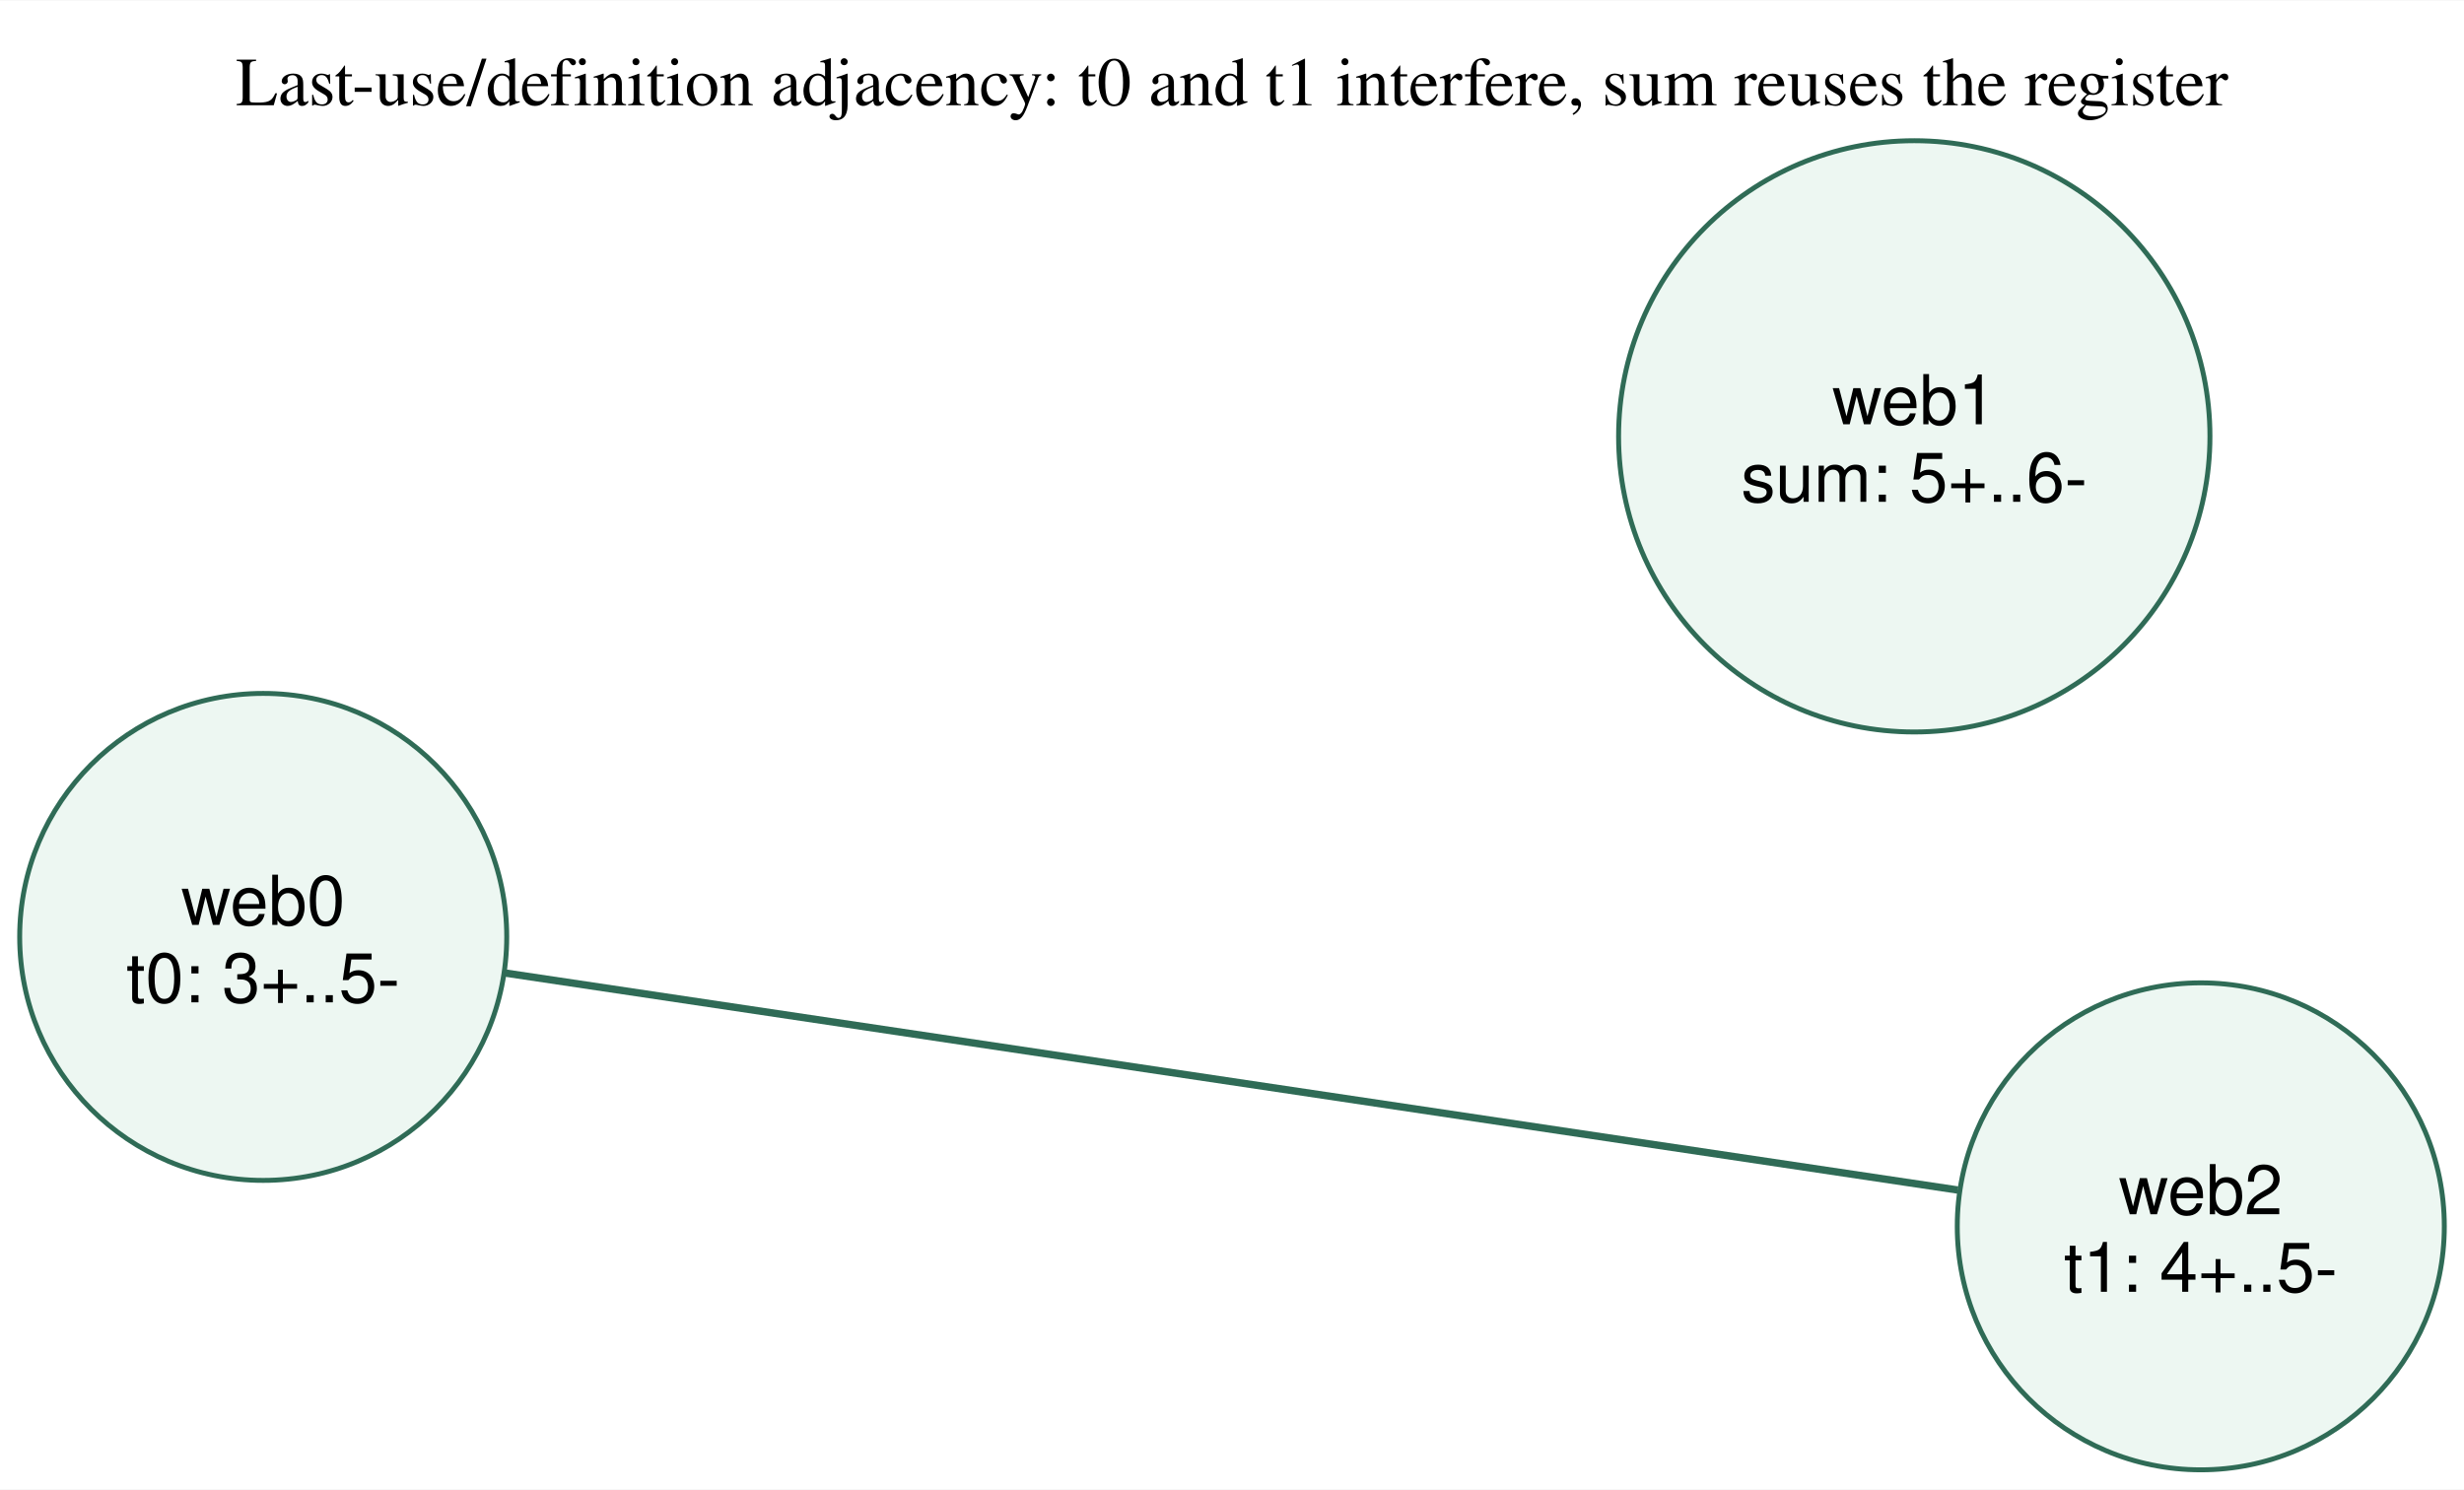
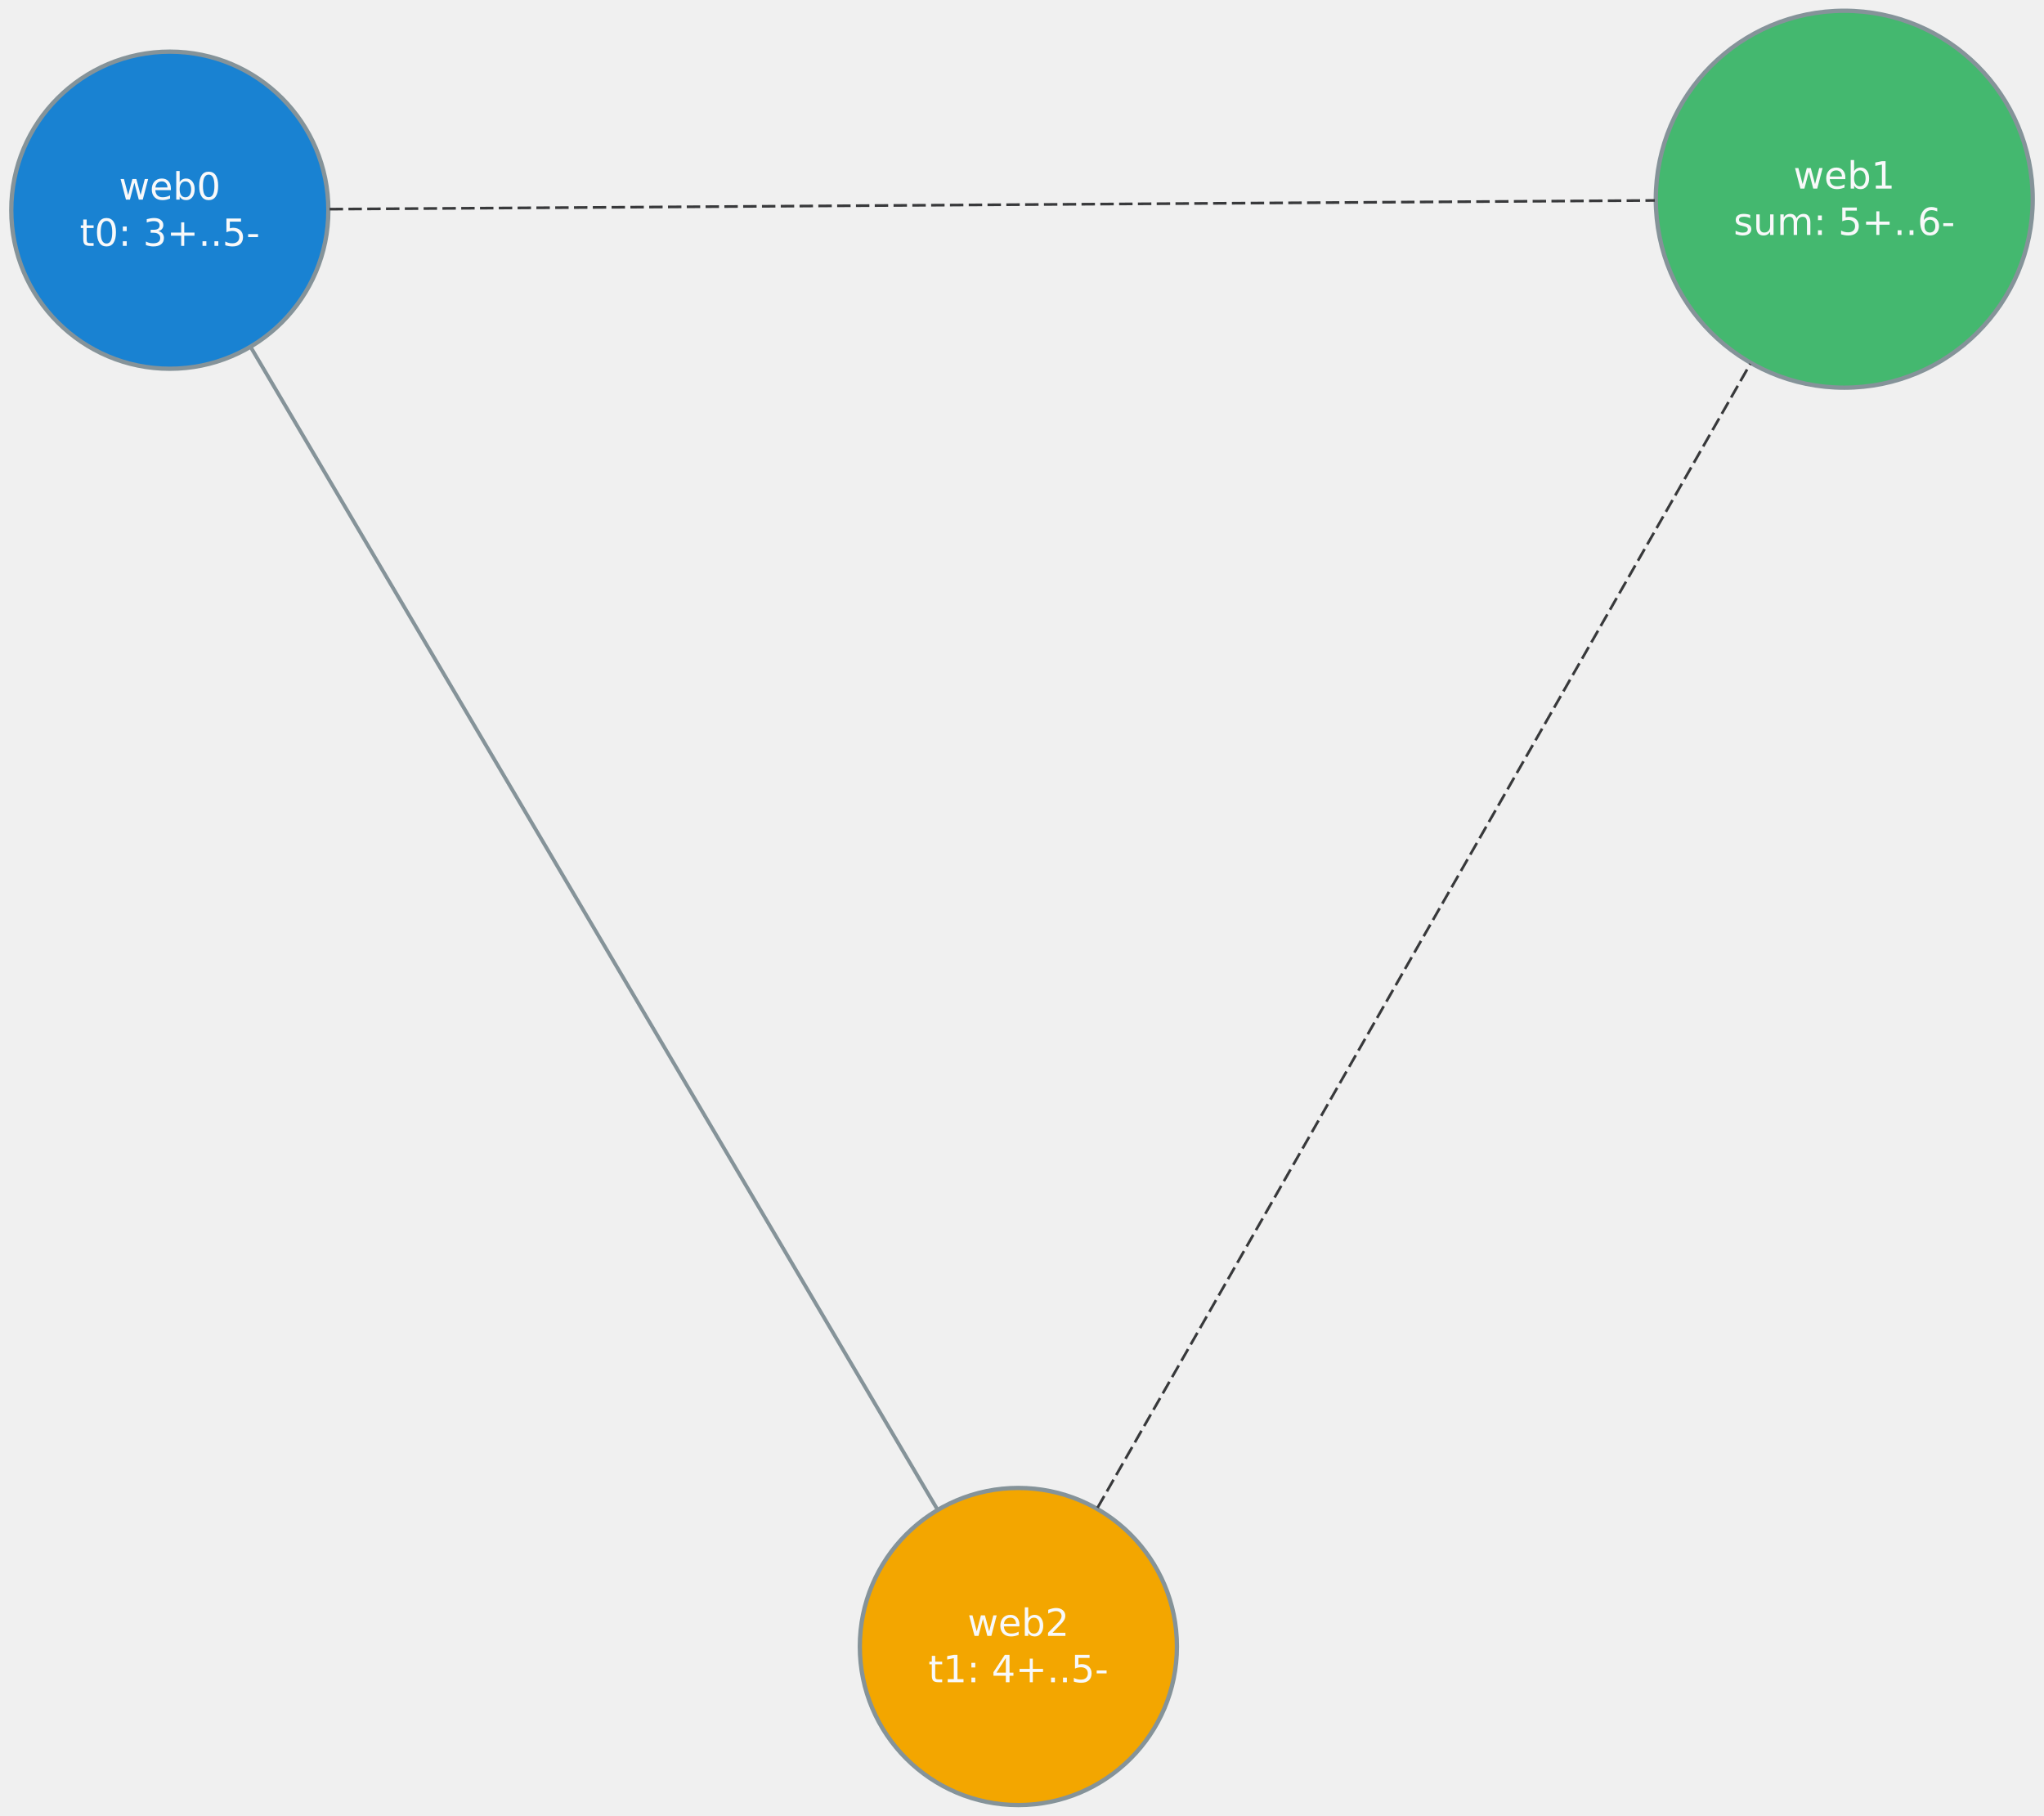
- <svg xmlns="http://www.w3.org/2000/svg" width="501pt" height="303pt" viewBox="0.00 0.00 500.84 302.71">
-   <g id="graph0" class="graph" transform="scale(1 1) rotate(0) translate(4 298.71)">
-     <polygon fill="white" stroke="none" points="-4,4 -4,-298.71 496.84,-298.71 496.84,4 -4,4" />
-     <text text-anchor="middle" x="246.42" y="-277.41" font-family="Times,serif" font-size="14.00">Last-use/definition adjacency: t0 and t1 interfere, sum reuses the register</text>
+ <svg xmlns="http://www.w3.org/2000/svg" width="761pt" height="676pt" viewBox="0.00 0.00 760.76 676.14">
+   <g id="graph0" class="graph" transform="scale(1 1) rotate(0) translate(4 672.14)">
    <g id="node1" class="node">
-       <ellipse fill="#edf7f2" stroke="#2f6b56" cx="49.5" cy="-108.34" rx="49.5" ry="49.5" />
-       <text text-anchor="middle" x="49.5" y="-110.79" font-family="Helvetica,sans-Serif" font-size="14.00">web0</text>
-       <text text-anchor="middle" x="49.5" y="-95.04" font-family="Helvetica,sans-Serif" font-size="14.00">t0: 3+..5-</text>
+       <ellipse fill="#1982d2" stroke="#859399" stroke-width="1.6" cx="59.04" cy="-593.87" rx="59.04" ry="59.04" />
+       <text text-anchor="middle" x="59.04" y="-597.82" font-family="DejaVu Sans" font-size="14.00" fill="#f8f9fa">web0</text>
+       <text text-anchor="middle" x="59.04" y="-580.57" font-family="DejaVu Sans" font-size="14.00" fill="#f8f9fa">t0: 3+..5-</text>
+     </g>
+     <g id="node2" class="node">
+       <ellipse fill="#44b86f" stroke="#859399" stroke-width="1.6" cx="682.58" cy="-597.96" rx="70.18" ry="70.18" />
+       <text text-anchor="middle" x="682.58" y="-601.91" font-family="DejaVu Sans" font-size="14.00" fill="#f8f9fa">web1</text>
+       <text text-anchor="middle" x="682.58" y="-584.66" font-family="DejaVu Sans" font-size="14.00" fill="#f8f9fa">sum: 5+..6-</text>
+     </g>
+     <g id="edge2" class="edge">
+       <path fill="none" stroke="#38393b" stroke-dasharray="5,2" d="M118.55,-594.26C234.07,-595.02 488.21,-596.69 612.02,-597.5" />
    </g>
    <g id="node3" class="node">
-       <ellipse fill="#edf7f2" stroke="#2f6b56" cx="443.34" cy="-49.5" rx="49.5" ry="49.5" />
-       <text text-anchor="middle" x="443.34" y="-51.95" font-family="Helvetica,sans-Serif" font-size="14.00">web2</text>
-       <text text-anchor="middle" x="443.34" y="-36.2" font-family="Helvetica,sans-Serif" font-size="14.00">t1: 4+..5-</text>
+       <ellipse fill="#f3a600" stroke="#859399" stroke-width="1.6" cx="375.03" cy="-59.04" rx="59.04" ry="59.04" />
+       <text text-anchor="middle" x="375.03" y="-62.99" font-family="DejaVu Sans" font-size="14.00" fill="#f8f9fa">web2</text>
+       <text text-anchor="middle" x="375.03" y="-45.74" font-family="DejaVu Sans" font-size="14.00" fill="#f8f9fa">t1: 4+..5-</text>
    </g>
    <g id="edge1" class="edge">
-       <path fill="none" stroke="#2f6b56" stroke-width="1.5" d="M98.58,-101.01C174.15,-89.71 318.19,-68.2 393.95,-56.88" />
+       <path fill="none" stroke="#859399" stroke-width="1.4" d="M89.06,-543.07C149.29,-441.12 284.31,-212.6 344.76,-110.28" />
    </g>
-     <g id="node2" class="node">
-       <ellipse fill="#edf7f2" stroke="#2f6b56" cx="385.1" cy="-210.1" rx="60.1" ry="60.1" />
-       <text text-anchor="middle" x="385.1" y="-212.55" font-family="Helvetica,sans-Serif" font-size="14.00">web1</text>
-       <text text-anchor="middle" x="385.1" y="-196.8" font-family="Helvetica,sans-Serif" font-size="14.00">sum: 5+..6-</text>
+     <g id="edge3" class="edge">
+       <path fill="none" stroke="#38393b" stroke-dasharray="5,2" d="M404.52,-110.72C461.5,-210.57 586.49,-429.58 647.57,-536.62" />
    </g>
  </g>
</svg>
